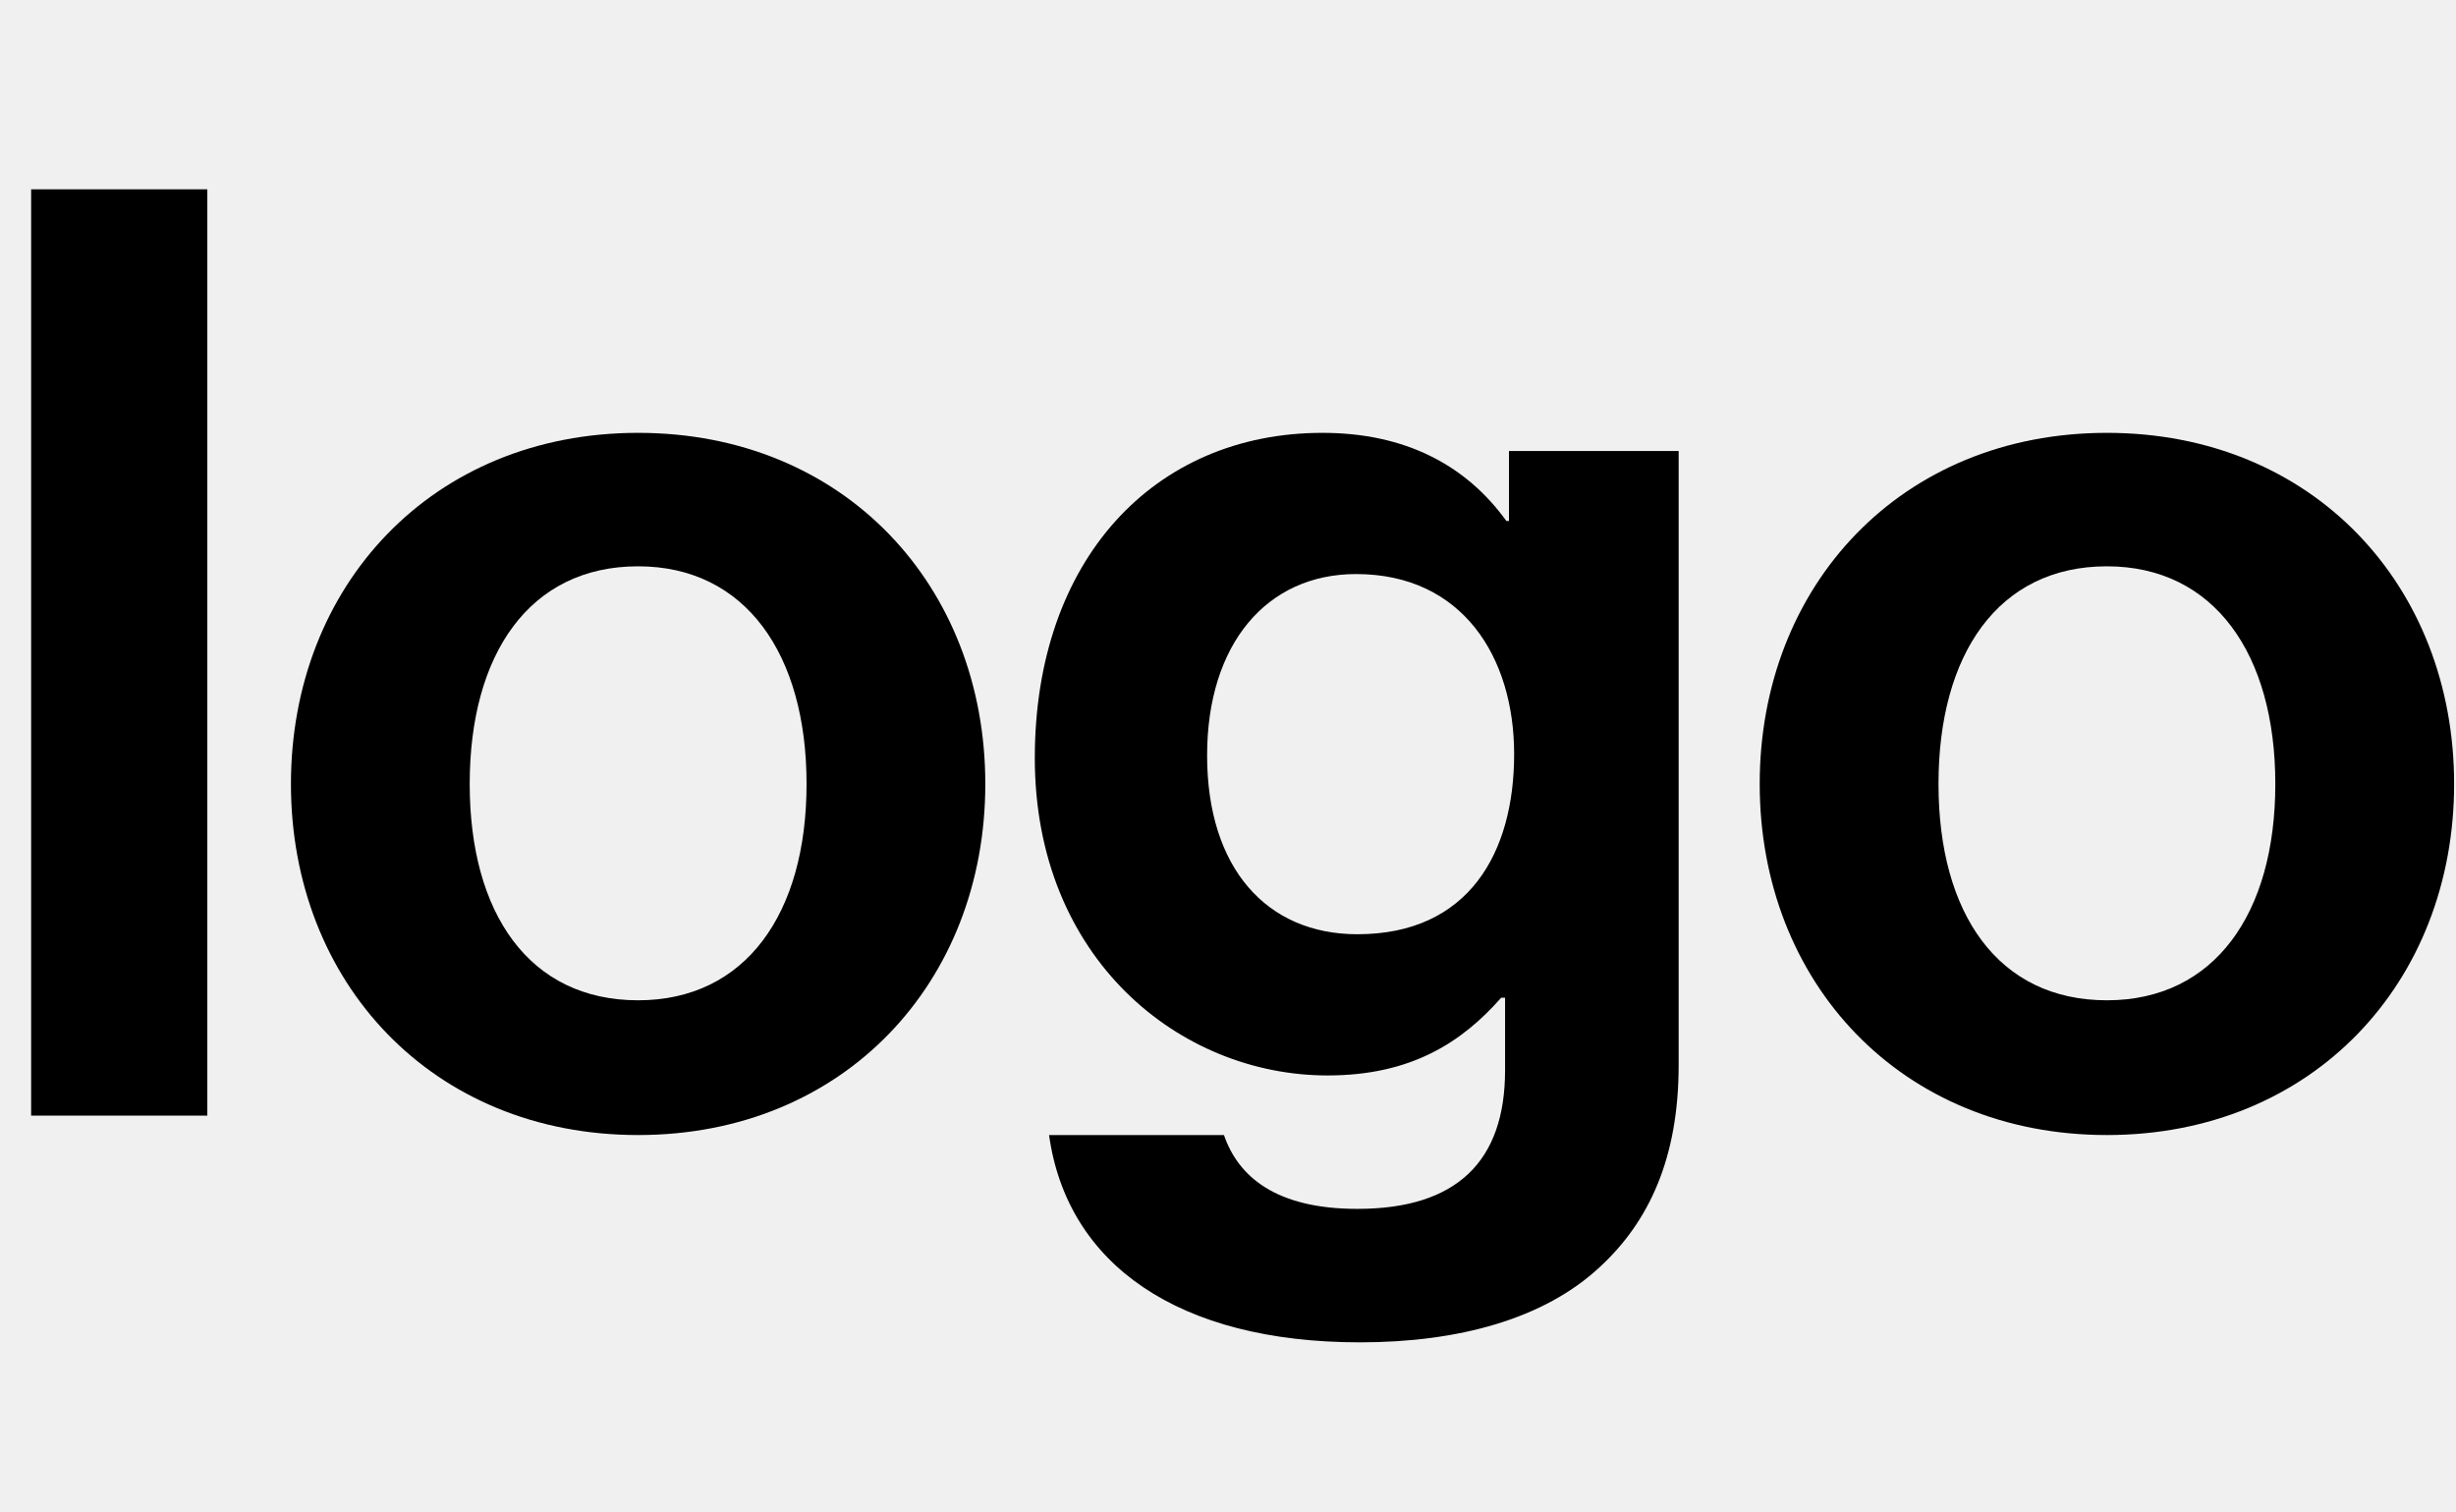
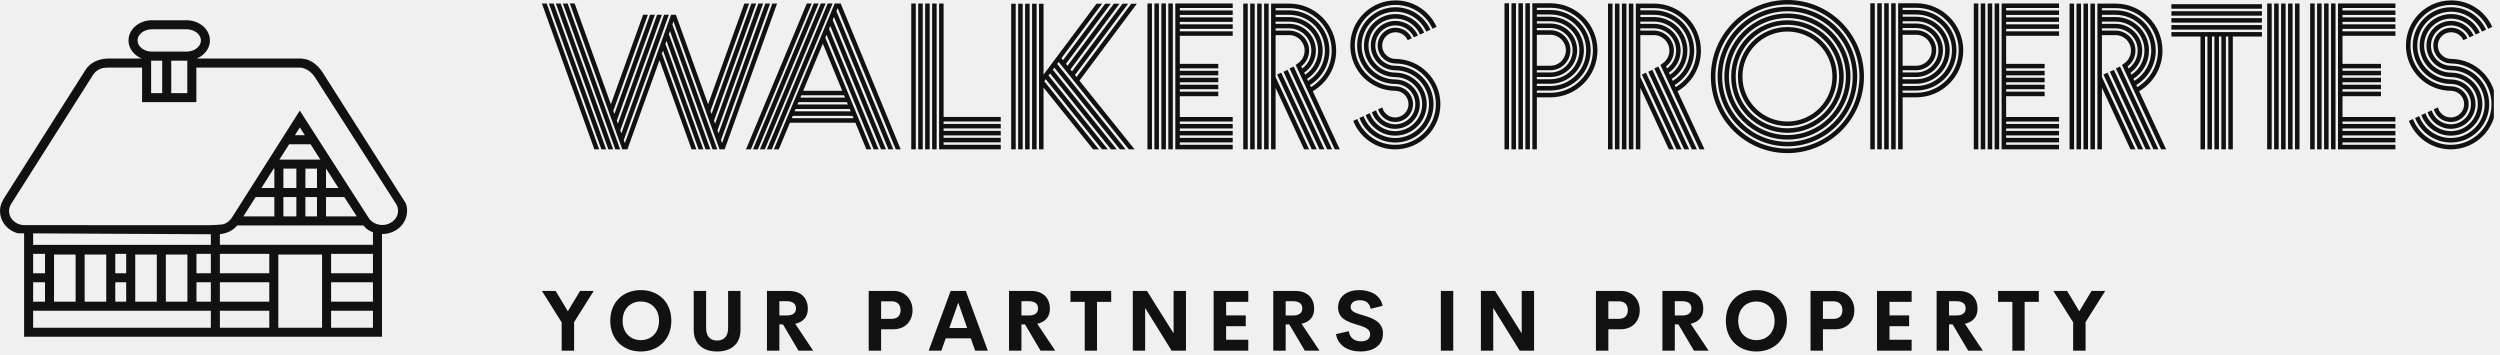
- <svg xmlns="http://www.w3.org/2000/svg" width="65" height="40" viewBox="0 0 65 40" fill="#000">
-   <path d="M0.824 29.524H5.487V5.01H0.824V29.524Z" />
-   <path d="M16.888 30.038C22.34 30.038 26.077 25.992 26.077 20.747C26.077 15.501 22.34 11.455 16.888 11.455C11.437 11.455 7.7 15.501 7.7 20.747C7.7 25.992 11.437 30.038 16.888 30.038ZM16.888 26.472C14.008 26.472 12.431 24.175 12.431 20.747C12.431 17.318 14.008 14.987 16.888 14.987C19.734 14.987 21.346 17.318 21.346 20.747C21.346 24.175 19.734 26.472 16.888 26.472Z" />
-   <path d="M35.993 35.524C38.599 35.524 40.862 34.907 42.336 33.535C43.639 32.335 44.427 30.655 44.427 28.187V11.935H39.936V13.787H39.867C38.804 12.312 37.193 11.455 34.999 11.455C30.542 11.455 27.387 14.815 27.387 20.061C27.387 25.375 31.227 28.461 35.136 28.461C37.364 28.461 38.702 27.57 39.73 26.404H39.833V28.324C39.833 30.724 38.564 31.992 35.924 31.992C33.764 31.992 32.77 31.135 32.393 30.038H27.764C28.244 33.467 31.193 35.524 35.993 35.524ZM35.924 24.724C33.524 24.724 31.947 22.975 31.947 19.992C31.947 17.044 33.524 15.192 35.89 15.192C38.702 15.192 40.073 17.387 40.073 19.958C40.073 22.564 38.873 24.724 35.924 24.724Z" />
-   <path d="M55.761 30.038C61.212 30.038 64.95 25.992 64.95 20.747C64.95 15.501 61.212 11.455 55.761 11.455C50.31 11.455 46.572 15.501 46.572 20.747C46.572 25.992 50.31 30.038 55.761 30.038ZM55.761 26.472C52.881 26.472 51.304 24.175 51.304 20.747C51.304 17.318 52.881 14.987 55.761 14.987C58.607 14.987 60.218 17.318 60.218 20.747C60.218 24.175 58.607 26.472 55.761 26.472Z" />
+ <svg xmlns="http://www.w3.org/2000/svg" width="346" height="49" viewBox="0 0 346 49" fill="none">
+   <g clip-path="url(#clip0_11_24)">
+     <path d="M56.162 28.135C56.162 28.135 44.658 10.049 44.635 9.999C43.894 8.881 43.053 8.42 42.45 8.231C42.45 8.231 41.815 8.104 41.788 8.103C41.654 8.1 41.333 8.094 41.256 8.104H27.223C28.302 7.65 29.054 6.703 29.054 5.598C29.054 4.056 27.6 2.801 25.814 2.801H21.025C19.238 2.801 17.785 4.055 17.785 5.598C17.785 6.702 18.536 7.65 19.615 8.104C18.204 8.104 14.972 8.103 14.925 8.102C14.459 8.112 13.428 8.216 12.57 8.867C12.562 8.873 12.553 8.879 12.545 8.886C12.494 8.925 12.444 8.969 12.395 9.013C12.184 9.205 11.995 9.419 11.843 9.66L0.474 27.568L0.157 28.24C-0.03 28.799 -0.052 29.396 0.102 29.976C0.328 30.832 0.901 31.547 1.717 31.989C1.956 32.117 2.208 32.216 2.472 32.288L3.337 32.291V46.608H29.181H30.432H37.27H45.824H52.867V32.383C52.883 32.383 52.898 32.388 52.915 32.388C53.52 32.388 54.117 32.237 54.642 31.95C55.455 31.505 56.025 30.79 56.247 29.931C56.403 29.328 56.371 28.709 56.162 28.135ZM20.915 8.385C20.953 8.386 20.987 8.395 21.025 8.395H22.448V12.888H20.915V8.385ZM23.7 8.395H25.814C25.851 8.395 25.886 8.386 25.923 8.385V12.888H23.7V8.395ZM19.036 5.598C19.036 4.746 19.928 4.052 21.025 4.052H25.814C26.911 4.052 27.804 4.745 27.804 5.598C27.804 6.45 26.911 7.144 25.814 7.144H23.7H22.448H21.025C19.928 7.144 19.036 6.45 19.036 5.598ZM29.18 32.42V33.886H4.587V32.298L29.18 32.42ZM4.587 35.136H6.227V37.817H4.587V35.136ZM17.465 37.817H15.954V35.136H17.465V37.817ZM4.587 39.068H6.227V41.752H4.587V39.068ZM7.478 35.231H10.464V41.752H7.478V35.231ZM11.715 35.231H14.702V41.752H11.715V35.231ZM15.954 39.068H17.465V41.752H15.954V39.068ZM18.716 35.231H21.701V41.752H18.716V35.231ZM22.952 35.231H25.938V41.752H22.952V35.231ZM27.19 39.068H29.181V41.752H27.19V39.068ZM30.431 39.068H37.269V41.752H30.431V39.068ZM45.824 39.068H51.615V41.752H45.824V39.068ZM45.824 37.817V35.136H51.615V37.817H45.824ZM37.269 37.817H30.431V35.136H37.269V37.817ZM29.18 37.817H27.19V35.136H29.181L29.18 37.817ZM4.587 45.356V43.003H6.227H15.954H17.465H27.19H29.181V45.356H4.587ZM30.431 45.356V43.003H37.269V45.356H30.431ZM38.52 45.356V35.231H44.573V45.357L38.52 45.356ZM45.824 45.356V43.003H51.615V45.356H45.824ZM51.615 33.885H30.431V32.398C31.247 32.337 32.005 32.012 32.575 31.48C32.631 31.423 32.723 31.326 32.83 31.205H37.971H45.121H50.302C50.492 31.418 50.654 31.598 50.654 31.598C50.939 31.832 51.266 32.012 51.615 32.146L51.615 33.885ZM40.017 19.967H42.984C43.387 20.599 43.846 21.321 44.335 22.088H38.671L40.017 19.967ZM40.811 18.716L41.499 17.633C41.499 17.633 41.761 18.046 42.188 18.716H40.811ZM43.87 26.02H42.267V23.338H43.87V26.02ZM41.017 26.02H39.222V23.338H41.017V26.02ZM39.222 27.271H41.017V29.954H39.222V27.271ZM42.267 27.271H43.87V29.954H42.267V27.271ZM45.121 27.271H47.648C48.348 28.362 48.959 29.309 49.38 29.954H45.121V27.271ZM45.121 26.02V23.338H45.133C45.703 24.233 46.288 25.147 46.846 26.02H45.121ZM37.878 23.338H37.971V26.02H36.176L37.878 23.338ZM35.381 27.271H37.971V29.954H33.678C33.713 29.866 33.736 29.834 33.752 29.837L35.381 27.271ZM55.035 29.617C54.901 30.136 54.548 30.574 54.041 30.851C53.7 31.038 53.31 31.137 52.913 31.137C52.141 31.137 51.417 30.763 51.026 30.162L41.493 15.307L32.197 29.953L32.047 30.186C31.833 30.517 31.513 30.777 31.141 30.945C31.127 30.955 31.108 30.963 31.09 30.972C31.09 30.972 31.039 30.995 31.007 31.005C30.996 31.009 30.981 31.01 30.969 31.014C30.673 31.121 28.915 31.171 28.901 31.171L3.429 31.159C3.021 31.159 2.644 31.067 2.312 30.888C1.803 30.614 1.448 30.176 1.311 29.657C1.183 29.174 1.262 28.67 1.534 28.236L12.899 10.33C13.181 9.886 13.647 9.569 14.182 9.427C14.193 9.422 14.251 9.409 14.268 9.407C14.518 9.351 15.426 9.357 15.575 9.356L19.664 9.355V14.139H27.174V9.354C29.883 9.352 40.19 9.344 41.599 9.354C42.042 9.399 42.85 9.634 43.569 10.661L54.83 28.237C55.083 28.659 55.156 29.148 55.035 29.617Z" fill="#111111" />
+     <path d="M75 0.486H75.662L82.925 20.67H82.261L75 0.486ZM75.967 0.486H76.629L83.893 20.67H83.228L75.967 0.486ZM76.934 0.486H77.598L84.859 20.67H84.195L76.934 0.486ZM77.901 0.486H78.563L85.827 20.67H85.163L77.901 0.486ZM106.889 0.486L107.551 0.486L100.289 20.67H99.583L93.209 2.957L93.058 3.379L99.277 20.669H98.616L92.725 4.3L92.574 4.723L98.31 20.669H97.648L92.242 5.644L92.09 6.066L97.343 20.668H96.681L91.758 6.988L91.57 7.514L91.636 7.49L96.376 20.668H95.714L91.275 8.332L86.835 20.668H86.128L78.867 0.484H79.531L84.547 14.432L89.008 2.035H89.67L84.879 15.351L85.031 15.774L89.975 2.036H90.637L85.363 16.697L85.515 17.119L90.943 2.037H91.604L85.847 18.042L85.998 18.464L91.909 2.037H92.571L86.346 19.344L86.311 19.334L86.482 19.809L92.877 2.038H93.541L98.002 14.435L103.02 0.487H103.682L98.331 15.354L98.485 15.776L103.987 0.486H104.649L98.817 16.698L98.969 17.12L104.955 0.485H105.616L99.298 18.041L99.452 18.464L105.922 0.485H106.583L99.797 19.343L99.763 19.332L99.936 19.808L106.889 0.486ZM111.664 0.478H112.342L103.922 20.67H103.244L111.664 0.478ZM112.628 0.478H113.306L104.886 20.67H104.211L112.628 0.478ZM113.596 0.478H114.27L105.851 20.67H105.176L113.596 0.478ZM114.559 0.478H115.237L106.815 20.67H106.14L114.559 0.478ZM123.979 20.67L115.933 1.118L115.761 1.535L123.633 20.67H122.958L115.421 2.348L115.248 2.765L122.615 20.672H121.941L114.908 3.581L114.735 3.996L121.595 20.672H120.92L114.395 4.811L114.223 5.225L120.578 20.669H119.903L118.389 16.982H109.323L107.785 20.669H107.107L115.527 0.478H116.346L124.654 20.669L123.979 20.67ZM118.127 16.358L117.995 16.034H109.716L109.581 16.358H118.127ZM117.738 15.409L117.602 15.085H110.11L109.974 15.409H117.738ZM117.346 14.461L117.211 14.136H110.505L110.369 14.461H117.346ZM116.956 13.512L116.824 13.188H110.902L110.766 13.512H116.956ZM116.566 12.564L113.882 6.042L111.162 12.564H116.566ZM126.744 20.67H126.12V0.486H126.744V20.67ZM127.706 20.67H127.082V0.486H127.706V20.67ZM128.668 20.67H128.043V0.486H128.668V20.67ZM129.632 20.67H129.008V0.486H129.632V20.67ZM138.504 16.812L130.594 16.812V17.152H138.504V17.774H130.594V18.114H138.504V18.738H130.594V19.076H138.504V19.7H130.594V20.04H138.504V20.664H130.594V20.67H129.97V0.486H130.594V16.188H138.504V16.812ZM140.575 20.67H139.95V0.515H140.575V20.67ZM141.539 20.67H140.915V0.515H141.539V20.67ZM142.501 20.67H141.877V0.515H142.501V20.67ZM143.465 20.67H142.841V0.515H143.465V20.67ZM157.342 0.515L149.396 11.161L157.028 20.669H156.229L146.518 8.575L146.308 8.854L155.793 20.669H154.993L145.923 9.372L145.715 9.651L154.557 20.668H153.757L145.327 10.166L145.12 10.448L153.324 20.668H152.524L144.732 10.966L144.525 11.244L152.088 20.668H151.288L144.426 12.118V20.668H143.801V0.513H144.426V10.333L151.756 0.513H152.535L146.902 8.056L147.123 8.33L152.957 0.513H153.735L147.526 8.832L147.744 9.106L154.158 0.514H154.939L148.148 9.608L148.366 9.879L155.361 0.513H156.14L148.77 10.383L148.99 10.657L156.563 0.513H157.341L157.342 0.515ZM159.433 20.672H158.809V0.483H159.433V20.672ZM160.395 20.672H159.771V0.483H160.395V20.672ZM161.36 20.672H160.735V0.483H161.36V20.672ZM162.321 20.672H161.697V0.483H162.321V20.672ZM170.608 1.105L163.285 1.105V1.445H170.608V2.069H163.285V2.407H170.608V3.031H163.285V3.371H170.608V3.995H163.285V4.333H170.608V4.957H163.285V8.836H168.612V9.46H163.285V9.8H168.612V10.422H163.285V10.762H168.612V11.387H163.285V11.724H168.612V12.348H163.285V12.688H168.612V13.313H163.285V16.195H170.608V16.82H163.285V17.157H170.608V17.782H163.285V18.122H170.608V18.743H163.285V19.083H170.608V19.708H163.285V20.045H170.608V20.669H162.661V0.483H170.608V1.105ZM176.754 10.316L177.32 10.056L182.24 20.669H181.552L176.754 10.316ZM177.633 9.926L178.199 9.666L183.3 20.67H182.612L177.633 9.926ZM178.476 9.468L179.044 9.205L184.363 20.669H183.675L178.476 9.468ZM172.689 20.67H172.065V0.497H172.689V20.67ZM173.651 20.67H173.026V0.497H173.651V20.67ZM174.615 20.67H173.991V0.497H174.615V20.67ZM175.577 20.67H174.953V0.497H175.577V20.67ZM181.693 12.625L185.426 20.672H184.738L179.323 8.992L179.642 8.759C180.213 8.357 180.561 7.699 180.561 7C180.561 5.817 179.6 4.858 178.42 4.858H176.542V10.661L181.181 20.669H180.492L176.542 12.146V20.669H175.917V0.496H178.417C182.007 0.496 184.927 3.416 184.927 7.005C184.927 9.325 183.691 11.456 181.693 12.625ZM180.102 9.187L180.235 9.479C181.018 8.902 181.494 7.978 181.494 7C181.494 5.302 180.112 3.924 178.417 3.924H176.539V4.234H178.417C179.942 4.234 181.183 5.475 181.183 7C181.183 7.858 180.779 8.663 180.102 9.187ZM180.503 10.056L180.633 10.343C181.749 9.602 182.429 8.345 182.429 7.001C182.429 4.787 180.63 2.989 178.417 2.989H176.539V3.3H178.417C180.457 3.3 182.118 4.96 182.118 7.001C182.118 8.217 181.504 9.37 180.503 10.056ZM180.901 10.912L181.034 11.196C182.482 10.293 183.369 8.709 183.369 6.998C183.369 4.272 181.148 2.051 178.42 2.051H176.541V2.362H178.42C180.975 2.362 183.056 4.442 183.056 6.998C183.056 8.587 182.235 10.061 180.901 10.912ZM181.297 11.767L181.433 12.057C183.208 10.994 184.305 9.081 184.305 7.006C184.305 3.762 181.664 1.121 178.42 1.121H176.542V1.429H178.42C181.492 1.429 183.992 3.929 183.992 7.001C183.992 8.954 182.963 10.757 181.297 11.767ZM193.137 8.156C196.567 8.183 199.351 10.978 199.351 14.413C199.351 17.862 196.545 20.67 193.094 20.67C190.52 20.67 188.243 19.126 187.287 16.733L187.786 16.501L187.852 16.475C188.705 18.643 190.764 20.045 193.092 20.045C196.198 20.045 198.724 17.519 198.724 14.413C198.724 11.307 196.198 8.781 193.092 8.781V8.773C191.753 8.749 190.669 7.654 190.669 6.307C190.669 4.947 191.777 3.839 193.137 3.839C194.144 3.839 195.01 4.437 195.393 5.303L194.827 5.566C194.542 4.915 193.894 4.463 193.137 4.463C192.122 4.463 191.293 5.292 191.293 6.31C191.293 7.327 192.119 8.156 193.137 8.156ZM190.345 6.309C190.345 7.85 191.599 9.102 193.137 9.104C196.046 9.128 198.403 11.501 198.403 14.413C198.403 17.341 196.02 19.724 193.092 19.724C190.903 19.724 188.937 18.366 188.145 16.334L188.711 16.071C189.401 17.885 191.147 19.099 193.092 19.099C195.677 19.099 197.778 16.998 197.778 14.413C197.778 11.828 195.677 9.726 193.092 9.726V9.724C191.229 9.7 189.72 8.177 189.72 6.31C189.72 4.426 191.253 2.893 193.137 2.893C194.495 2.893 195.703 3.706 196.248 4.907L195.682 5.17C195.241 4.187 194.248 3.517 193.137 3.517C191.596 3.517 190.345 4.768 190.345 6.309ZM197.106 4.511L196.54 4.777C195.943 3.459 194.609 2.574 193.137 2.574C191.075 2.574 189.399 4.251 189.399 6.312C189.399 8.374 191.075 10.05 193.137 10.05C195.52 10.075 197.454 12.019 197.454 14.411C197.454 16.815 195.499 18.773 193.091 18.773C191.274 18.773 189.637 17.617 189.008 15.93L189.576 15.667C190.103 17.137 191.519 18.149 193.091 18.149C195.153 18.149 196.83 16.472 196.83 14.411C196.83 12.349 195.153 10.672 193.091 10.672V10.67C190.708 10.646 188.774 8.701 188.774 6.31C188.774 3.905 190.73 1.947 193.137 1.947C194.853 1.947 196.408 2.978 197.106 4.511ZM197.97 4.112L197.401 4.373C196.647 2.712 194.978 1.623 193.134 1.623C190.549 1.623 188.448 3.725 188.448 6.31C188.448 8.895 190.549 10.996 193.134 10.996V10.999C194.997 11.023 196.506 12.545 196.506 14.413C196.506 16.297 194.973 17.83 193.089 17.83C191.63 17.83 190.339 16.887 189.866 15.534L190.435 15.271C190.804 16.408 191.877 17.205 193.091 17.205C194.632 17.205 195.884 15.954 195.884 14.413C195.884 12.872 194.633 11.621 193.091 11.621C190.182 11.597 187.826 9.224 187.826 6.312C187.826 3.384 190.209 1.001 193.137 1.001C195.225 1.001 197.112 2.234 197.97 4.112ZM193.092 12.566C189.664 12.542 186.88 9.745 186.88 6.312C186.88 2.861 189.686 0.055 193.137 0.055C195.613 0.055 197.807 1.482 198.825 3.716L198.259 3.979C197.343 1.966 195.366 0.68 193.137 0.68C190.031 0.68 187.504 3.206 187.504 6.312C187.504 9.418 190.031 11.944 193.137 11.944V11.947C194.476 11.971 195.56 13.066 195.56 14.413C195.56 15.773 194.455 16.881 193.092 16.881C191.978 16.881 191.041 16.15 190.732 15.133L191.304 14.867C191.506 15.672 192.228 16.256 193.092 16.256C194.109 16.256 194.938 15.43 194.938 14.413C194.938 13.395 194.109 12.566 193.092 12.566ZM208.846 20.67H208.222V0.451H208.846V20.67ZM209.811 20.67H209.186V0.451H209.811V20.67ZM210.773 20.67H210.148V0.451H210.773V20.67ZM211.737 20.67H211.113V0.451H211.737V20.67ZM214.577 0.451C218.167 0.451 221.084 3.371 221.089 6.96C221.089 10.55 218.169 13.47 214.58 13.47H212.701V20.67H212.077V0.451L214.577 0.451ZM212.699 4.814V9.096H214.577C215.757 9.096 216.719 8.137 216.719 6.955C216.719 5.773 215.757 4.814 214.577 4.814H212.699ZM212.699 9.718L212.699 10.032H214.577C216.272 10.032 217.654 8.653 217.654 6.955C217.654 5.257 216.275 3.878 214.577 3.878H212.699V4.187H214.577C216.102 4.187 217.343 5.427 217.343 6.952C217.343 8.477 216.102 9.718 214.577 9.718L212.699 9.718ZM212.699 10.657V10.967H214.577C216.79 10.967 218.589 9.169 218.589 6.956C218.589 4.743 216.79 2.944 214.577 2.944H212.699V3.255H214.577C216.618 3.255 218.278 4.915 218.278 6.956C218.278 8.996 216.618 10.657 214.577 10.657L212.699 10.657ZM212.699 11.592V11.902H214.577C217.306 11.902 219.527 9.684 219.527 6.955C219.527 4.227 217.306 2.006 214.577 2.006H212.699V2.319H214.577C217.133 2.319 219.213 4.399 219.213 6.955C219.213 9.511 217.133 11.591 214.577 11.591L212.699 11.592ZM214.577 12.846C217.821 12.846 220.462 10.205 220.462 6.961C220.462 3.717 217.821 1.076 214.577 1.076H212.699V1.384H214.577C217.651 1.384 220.151 3.884 220.151 6.956C220.151 10.027 217.651 12.527 214.577 12.527H212.699V12.846L214.577 12.846ZM227.236 10.316L227.801 10.056L232.722 20.669H232.034L227.236 10.316ZM228.115 9.926L228.681 9.666L233.782 20.67H233.094L228.115 9.926ZM228.957 9.468L229.526 9.205L234.845 20.669H234.157L228.957 9.468ZM223.171 20.67H222.546V0.497H223.171V20.67ZM224.132 20.67H223.508V0.497H224.132V20.67ZM225.097 20.67H224.473V0.497H225.097V20.67ZM226.059 20.67H225.434V0.497H226.059V20.67ZM232.175 12.625L235.908 20.672H235.22L229.805 8.992L230.124 8.759C230.695 8.357 231.043 7.699 231.043 7C231.043 5.817 230.081 4.858 228.902 4.858H227.023V10.661L231.662 20.669H230.974L227.023 12.146V20.669H226.399V0.496H228.899C232.489 0.496 235.408 3.416 235.408 7.005C235.408 9.325 234.173 11.456 232.175 12.625ZM230.584 9.187L230.716 9.479C231.5 8.902 231.976 7.978 231.976 7C231.976 5.302 230.594 3.924 228.899 3.924H227.021V4.234H228.899C230.424 4.234 231.665 5.475 231.665 7C231.665 7.858 231.261 8.663 230.584 9.187ZM230.984 10.056L231.114 10.343C232.23 9.602 232.91 8.345 232.91 7.001C232.91 4.787 231.112 2.989 228.899 2.989H227.02V3.3H228.899C230.939 3.3 232.6 4.96 232.6 7.001C232.6 8.217 231.986 9.37 230.984 10.056ZM231.383 10.912L231.516 11.196C232.964 10.293 233.851 8.709 233.851 6.998C233.851 4.272 231.63 2.051 228.901 2.051H227.023V2.362H228.901C231.457 2.362 233.537 4.442 233.537 6.998C233.537 8.587 232.717 10.061 231.383 10.912ZM231.779 11.767L231.915 12.057C233.689 10.994 234.787 9.081 234.787 7.006C234.787 3.762 232.146 1.121 228.902 1.121H227.023V1.429H228.902C231.973 1.429 234.473 3.929 234.473 7.001C234.473 8.954 233.445 10.757 231.779 11.767ZM247.379 0C253.222 0 257.974 4.75 257.974 10.595C257.974 16.438 253.221 21.191 247.379 21.191C241.537 21.191 236.784 16.438 236.784 10.595C236.784 4.753 241.537 0 247.379 0ZM247.379 20.564C252.876 20.564 257.35 16.09 257.35 10.593C257.35 5.096 252.876 0.622 247.379 0.622C241.883 0.622 237.409 5.094 237.409 10.593C237.409 16.092 241.883 20.564 247.379 20.564ZM247.379 0.935C252.706 0.935 257.039 5.268 257.037 10.592C257.037 15.917 252.703 20.25 247.379 20.25C242.055 20.25 237.722 15.919 237.722 10.592C237.722 5.268 242.052 0.935 247.379 0.935ZM247.379 19.628C252.361 19.628 256.415 15.574 256.413 10.595C256.413 5.61 252.361 1.559 247.379 1.559C242.397 1.559 238.344 5.613 238.344 10.595C238.344 15.576 242.398 19.628 247.379 19.628ZM247.379 1.87C252.191 1.87 256.102 5.783 256.102 10.592C256.102 15.401 252.188 19.315 247.379 19.315C242.57 19.315 238.657 15.401 238.657 10.592C238.657 5.783 242.57 1.87 247.379 1.87ZM247.379 18.69C251.845 18.69 255.477 15.059 255.477 10.593C255.477 6.127 251.845 2.495 247.379 2.495C242.913 2.495 239.281 6.127 239.281 10.593C239.281 15.059 242.913 18.69 247.379 18.69ZM247.379 2.806C251.673 2.806 255.167 6.3 255.167 10.593C255.167 14.887 251.673 18.381 247.379 18.381C243.086 18.381 239.592 14.887 239.592 10.593C239.592 6.3 243.086 2.806 247.379 2.806ZM247.379 17.755C251.33 17.755 254.542 14.543 254.542 10.592C254.542 6.642 251.33 3.43 247.379 3.43C243.429 3.43 240.217 6.642 240.217 10.592C240.217 14.543 243.429 17.755 247.379 17.755ZM247.379 3.743C251.157 3.743 254.231 6.814 254.229 10.592C254.229 14.368 251.157 17.442 247.379 17.442C243.601 17.442 240.527 14.37 240.527 10.592C240.527 6.817 243.601 3.743 247.379 3.743ZM247.379 16.82C250.814 16.82 253.607 14.028 253.607 10.592C253.607 7.157 250.812 4.365 247.379 4.365C243.947 4.365 241.152 7.157 241.152 10.592C241.152 14.028 243.947 16.82 247.379 16.82ZM259.472 20.67H258.848V0.451H259.472V20.67ZM260.437 20.67H259.813V0.451H260.437V20.67ZM261.399 20.67H260.774V0.451H261.399V20.67ZM262.363 20.67H261.739V0.451H262.363V20.67ZM265.203 0.451C268.793 0.451 271.71 3.371 271.715 6.96C271.715 10.55 268.795 13.47 265.206 13.47H263.328V20.67H262.703V0.451L265.203 0.451ZM263.325 4.814V9.096H265.203C266.383 9.096 267.345 8.137 267.345 6.955C267.345 5.773 266.383 4.814 265.203 4.814H263.325ZM263.325 9.718L263.325 10.032H265.203C266.898 10.032 268.28 8.653 268.28 6.955C268.28 5.257 266.901 3.878 265.203 3.878H263.325V4.187H265.203C266.728 4.187 267.969 5.427 267.969 6.952C267.969 8.477 266.728 9.718 265.203 9.718L263.325 9.718ZM263.325 10.657V10.967H265.203C267.417 10.967 269.215 9.169 269.215 6.956C269.215 4.743 267.416 2.944 265.203 2.944H263.325V3.255H265.203C267.244 3.255 268.904 4.915 268.904 6.956C268.904 8.996 267.244 10.657 265.203 10.657L263.325 10.657ZM263.325 11.592V11.902H265.203C267.932 11.902 270.153 9.684 270.153 6.955C270.153 4.227 267.932 2.006 265.203 2.006H263.325V2.319H265.203C267.759 2.319 269.839 4.399 269.839 6.955C269.839 9.511 267.759 11.591 265.203 11.591L263.325 11.592ZM265.203 12.846C268.447 12.846 271.088 10.205 271.088 6.961C271.088 3.717 268.447 1.076 265.203 1.076H263.325V1.384H265.203C268.277 1.384 270.777 3.884 270.777 6.956C270.777 10.027 268.277 12.527 265.203 12.527H263.325V12.846L265.203 12.846ZM273.797 20.672H273.172V0.483H273.797V20.672ZM274.759 20.672H274.134V0.483H274.759V20.672ZM275.723 20.672H275.099V0.483H275.723V20.672ZM276.685 20.672H276.06V0.483H276.685V20.672ZM284.971 1.105L277.649 1.105V1.445H284.971V2.069H277.649V2.407H284.971V3.031H277.649V3.371H284.971V3.995H277.649V4.333H284.971V4.957H277.649V8.836H282.976V9.46H277.649V9.8H282.976V10.422H277.649V10.762H282.976V11.387H277.649V11.724H282.976V12.348H277.649V12.688H282.976V13.313H277.649V16.195H284.971V16.82H277.649V17.157H284.971V17.782H277.649V18.122H284.971V18.743H277.649V19.083H284.971V19.708H277.649V20.045H284.971V20.669H277.025V0.483H284.971V1.105ZM291.117 10.316L291.683 10.056L296.604 20.669H295.916L291.117 10.316ZM291.997 9.926L292.563 9.666L297.664 20.67H296.976L291.997 9.926ZM292.839 9.468L293.408 9.205L298.727 20.669H298.039L292.839 9.468ZM287.053 20.67H286.428V0.497H287.053V20.67ZM288.014 20.67H287.39V0.497H288.014V20.67ZM288.979 20.67H288.354V0.497H288.979V20.67ZM289.941 20.67H289.316V0.497H289.941V20.67ZM296.057 12.625L299.79 20.672H299.102L293.687 8.992L294.006 8.759C294.577 8.357 294.925 7.699 294.925 7C294.925 5.817 293.963 4.858 292.784 4.858H290.905V10.661L295.544 20.669H294.856L290.905 12.146V20.669H290.281V0.496H292.781C296.37 0.496 299.29 3.416 299.29 7.005C299.29 9.325 298.055 11.456 296.057 12.625ZM294.465 9.187L294.598 9.479C295.382 8.902 295.858 7.978 295.858 7C295.858 5.302 294.476 3.924 292.781 3.924H290.903V4.234H292.781C294.306 4.234 295.547 5.475 295.547 7C295.547 7.858 295.143 8.663 294.465 9.187ZM294.866 10.056L294.996 10.343C296.112 9.602 296.792 8.345 296.792 7.001C296.792 4.787 294.994 2.989 292.781 2.989H290.902V3.3H292.781C294.821 3.3 296.482 4.96 296.482 7.001C296.482 8.217 295.868 9.37 294.866 10.056ZM295.265 10.912L295.398 11.196C296.845 10.293 297.733 8.709 297.733 6.998C297.733 4.272 295.512 2.051 292.783 2.051H290.905V2.362H292.783C295.339 2.362 297.419 4.442 297.419 6.998C297.419 8.587 296.598 10.061 295.265 10.912ZM295.661 11.767L295.797 12.057C297.571 10.994 298.669 9.081 298.669 7.006C298.669 3.762 296.028 1.121 292.784 1.121H290.905V1.429H292.784C295.855 1.429 298.355 3.929 298.355 7.001C298.355 8.954 297.327 10.757 295.661 11.767ZM313.048 1.206H300.521V0.581H313.048V1.206ZM313.048 2.17H300.521V1.546H313.048V2.17ZM313.048 3.132H300.521V2.508H313.048V3.132ZM313.048 4.097H300.521V3.472H313.048V4.097ZM300.521 5.058V4.434H313.051V5.058H309.023V20.67H308.401V5.058H308.061V20.67H307.437V5.058H307.1V20.67H306.475V5.058H306.135V20.67H305.511V5.058H305.173V20.67H304.549V5.058H300.521ZM314.402 20.67H313.777V0.486H314.402V20.67ZM315.366 20.67H314.742V0.486H315.366V20.67ZM316.328 20.67H315.704V0.486H316.328V20.67ZM317.292 20.67H316.668V0.486H317.292V20.67ZM318.254 20.67H317.63V0.486H318.254V20.67ZM320.351 20.672H319.727V0.483H320.351V20.672ZM321.313 20.672H320.688V0.483H321.313V20.672ZM322.277 20.672H321.653V0.483H322.277V20.672ZM323.239 20.672H322.614V0.483H323.239V20.672ZM331.525 1.105L324.203 1.105V1.445H331.525V2.069H324.203V2.407H331.525V3.031H324.203V3.371H331.525V3.995H324.203V4.333H331.525V4.957H324.203V8.836H329.53V9.46H324.203V9.8H329.53V10.422H324.203V10.762H329.53V11.387H324.203V11.724H329.53V12.348H324.203V12.688H329.53V13.313H324.203V16.195H331.525V16.82H324.203V17.157H331.525V17.782H324.203V18.122H331.525V18.743H324.203V19.083H331.525V19.708H324.203V20.045H331.525V20.669H323.579V0.483H331.525V1.105ZM339.239 8.156C342.669 8.183 345.453 10.978 345.453 14.413C345.453 17.862 342.648 20.67 339.197 20.67C336.622 20.67 334.345 19.126 333.389 16.733L333.888 16.501L333.955 16.475C334.808 18.643 336.867 20.045 339.194 20.045C342.3 20.045 344.827 17.519 344.827 14.413C344.827 11.307 342.3 8.781 339.194 8.781V8.773C337.855 8.749 336.771 7.654 336.771 6.307C336.771 4.947 337.879 3.839 339.239 3.839C340.246 3.839 341.112 4.437 341.495 5.303L340.929 5.566C340.645 4.915 339.997 4.463 339.239 4.463C338.224 4.463 337.395 5.292 337.395 6.31C337.395 7.327 338.221 8.156 339.239 8.156ZM336.447 6.309C336.447 7.85 337.701 9.102 339.239 9.104C342.149 9.128 344.505 11.501 344.505 14.413C344.505 17.341 342.122 19.724 339.194 19.724C337.005 19.724 335.039 18.366 334.247 16.334L334.813 16.071C335.504 17.885 337.249 19.099 339.194 19.099C341.779 19.099 343.881 16.998 343.881 14.413C343.881 11.828 341.779 9.726 339.194 9.726V9.724C337.332 9.7 335.823 8.177 335.823 6.31C335.823 4.426 337.356 2.893 339.239 2.893C340.597 2.893 341.806 3.706 342.351 4.907L341.785 5.17C341.344 4.187 340.35 3.517 339.239 3.517C337.698 3.517 336.447 4.768 336.447 6.309ZM343.209 4.511L342.643 4.777C342.045 3.459 340.711 2.574 339.239 2.574C337.177 2.574 335.501 4.251 335.501 6.312C335.501 8.374 337.177 10.05 339.239 10.05C341.622 10.075 343.556 12.019 343.556 14.411C343.556 16.815 341.601 18.773 339.194 18.773C337.377 18.773 335.74 17.617 335.11 15.93L335.679 15.667C336.205 17.137 337.621 18.149 339.194 18.149C341.255 18.149 342.932 16.472 342.932 14.411C342.932 12.349 341.255 10.672 339.194 10.672V10.67C336.811 10.646 334.877 8.701 334.877 6.31C334.877 3.905 336.832 1.947 339.239 1.947C340.955 1.947 342.51 2.978 343.209 4.511ZM344.072 4.112L343.503 4.373C342.749 2.712 341.08 1.623 339.236 1.623C336.651 1.623 334.55 3.725 334.55 6.31C334.55 8.895 336.651 10.996 339.236 10.996V10.999C341.099 11.023 342.608 12.545 342.608 14.413C342.608 16.297 341.075 17.83 339.191 17.83C337.733 17.83 336.441 16.887 335.968 15.534L336.537 15.271C336.906 16.408 337.98 17.205 339.194 17.205C340.735 17.205 341.986 15.954 341.986 14.413C341.986 12.872 340.735 11.621 339.194 11.621C336.284 11.597 333.928 9.224 333.928 6.312C333.928 3.384 336.311 1.001 339.239 1.001C341.327 1.001 343.214 2.234 344.072 4.112ZM339.194 12.566C335.767 12.542 332.982 9.745 332.982 6.312C332.982 2.861 335.788 0.055 339.239 0.055C341.715 0.055 343.91 1.482 344.927 3.716L344.362 3.979C343.445 1.966 341.468 0.68 339.239 0.68C336.133 0.68 333.607 3.206 333.607 6.312C333.607 9.418 336.133 11.944 339.239 11.944V11.947C340.578 11.971 341.662 13.066 341.662 14.413C341.662 15.773 340.557 16.881 339.194 16.881C338.081 16.881 337.143 16.15 336.835 15.133L337.406 14.867C337.608 15.672 338.33 16.256 339.194 16.256C340.212 16.256 341.04 15.43 341.04 14.413C341.04 13.395 340.212 12.566 339.194 12.566Z" fill="#111111" />
+     <path d="M82.175 40.264L79.457 44.573V48.532H77.735V44.613L75 40.264H76.9L78.588 43.079L80.281 40.264L82.175 40.264ZM88.689 48.646C86.258 48.646 84.461 46.987 84.461 44.395C84.461 41.797 86.258 40.149 88.689 40.149C91.115 40.149 92.912 41.797 92.912 44.395C92.912 46.987 91.115 48.646 88.689 48.646ZM88.689 47.073C90.114 47.073 91.207 46.072 91.207 44.395C91.207 42.724 90.114 41.729 88.689 41.729C87.265 41.729 86.172 42.724 86.172 44.395C86.172 46.072 87.265 47.073 88.689 47.073ZM99.243 48.646C97.429 48.646 96.01 47.719 96.01 45.637V40.264H97.727V45.402C97.727 46.661 98.396 47.13 99.243 47.13C100.096 47.13 100.771 46.655 100.771 45.402V40.264H102.487V45.637C102.487 47.719 101.063 48.646 99.243 48.646ZM110.512 48.532L108.361 44.893H107.863V48.532H106.146V40.264H109.145C111.016 40.264 111.805 41.368 111.805 42.736C111.805 43.846 111.176 44.567 110.054 44.807L112.543 48.532L110.512 48.532ZM107.863 41.688V43.662H108.876C109.791 43.662 110.163 43.273 110.163 42.678C110.163 42.089 109.791 41.688 108.876 41.688L107.863 41.688ZM123.667 40.264C125.286 40.264 126.293 41.466 126.293 42.936C126.293 44.441 125.286 45.568 123.667 45.568H121.944V48.532H120.228V40.264L123.667 40.264ZM123.38 44.132C124.239 44.132 124.639 43.657 124.639 42.913C124.639 42.198 124.239 41.7 123.38 41.7H121.944V44.132H123.38ZM134.959 48.532L134.358 46.827H130.885L130.284 48.532H128.528L131.571 40.264H133.671L136.715 48.532H134.959ZM131.388 45.391H133.854L132.624 41.883L131.388 45.391ZM144.013 48.532L141.862 44.893H141.364V48.532H139.647V40.264H142.646C144.517 40.264 145.306 41.368 145.306 42.736C145.306 43.846 144.677 44.567 143.555 44.807L146.044 48.532L144.013 48.532ZM141.364 41.688V43.662H142.377C143.292 43.662 143.664 43.273 143.664 42.678C143.664 42.089 143.292 41.688 142.377 41.688L141.364 41.688ZM153.789 40.264V41.775H151.826V48.532H150.127V41.775H148.153V40.264H153.789ZM162.426 40.264H164.137V48.532H162.151L158.489 42.621V48.532H156.778V40.264H158.741L162.426 46.14V40.264ZM172.762 41.775H169.695V43.651H172.413V45.145H169.695V47.016H172.762V48.532H167.967V40.264H172.762V41.775ZM180.587 48.532L178.435 44.893H177.937V48.532H176.221V40.264H179.219C181.09 40.264 181.88 41.368 181.88 42.736C181.88 43.846 181.25 44.567 180.129 44.807L182.618 48.532L180.587 48.532ZM177.937 41.688V43.662H178.95C179.866 43.662 180.238 43.273 180.238 42.678C180.238 42.089 179.866 41.688 178.95 41.688L177.937 41.688ZM188.314 48.646C186.54 48.646 185.155 47.794 184.904 46.243L186.677 45.837C186.792 46.764 187.473 47.244 188.383 47.244C189.081 47.244 189.636 46.935 189.63 46.237C189.624 45.459 188.709 45.213 187.702 44.904C186.489 44.526 185.19 44.08 185.19 42.558C185.19 41.019 186.449 40.149 188.108 40.149C189.561 40.149 191.026 40.739 191.358 42.324L189.699 42.736C189.544 41.912 188.989 41.551 188.211 41.551C187.519 41.551 186.929 41.837 186.929 42.518C186.929 43.153 187.742 43.365 188.68 43.645C189.927 44.023 191.404 44.504 191.404 46.151C191.404 47.908 189.933 48.646 188.314 48.646ZM199.414 48.532V40.264H201.131V48.532H199.414ZM210.603 40.264H212.314V48.532H210.328L206.666 42.621V48.532H204.956V40.264H206.918L210.603 46.14V40.264ZM224.318 40.264C225.937 40.264 226.944 41.466 226.944 42.936C226.944 44.441 225.937 45.568 224.318 45.568H222.596V48.532H220.879V40.264L224.318 40.264ZM224.032 44.132C224.89 44.132 225.291 43.657 225.291 42.913C225.291 42.198 224.89 41.7 224.032 41.7H222.596V44.132H224.032ZM234.443 48.532L232.291 44.893H231.793V48.532H230.077V40.264H233.075C234.946 40.264 235.736 41.368 235.736 42.736C235.736 43.846 235.106 44.567 233.985 44.807L236.474 48.532L234.443 48.532ZM231.794 41.688V43.662H232.806C233.722 43.662 234.094 43.273 234.094 42.678C234.094 42.089 233.722 41.688 232.806 41.688L231.794 41.688ZM243.085 48.646C240.654 48.646 238.857 46.987 238.857 44.395C238.857 41.797 240.654 40.149 243.085 40.149C245.511 40.149 247.308 41.797 247.308 44.395C247.308 46.987 245.511 48.646 243.085 48.646ZM243.085 47.073C244.51 47.073 245.603 46.072 245.603 44.395C245.603 42.724 244.51 41.729 243.085 41.729C241.661 41.729 240.568 42.724 240.568 44.395C240.568 46.072 241.661 47.073 243.085 47.073ZM254.017 40.264C255.636 40.264 256.643 41.466 256.643 42.936C256.643 44.441 255.636 45.568 254.017 45.568H252.295V48.532H250.578V40.264L254.017 40.264ZM253.731 44.132C254.589 44.132 254.989 43.657 254.989 42.913C254.989 42.198 254.589 41.7 253.731 41.7H252.295V44.132H253.731ZM264.571 41.775H261.504V43.651H264.222V45.145H261.504V47.016H264.571V48.532H259.776V40.264H264.571V41.775ZM272.395 48.532L270.244 44.893H269.746V48.532H268.029V40.264H271.028C272.899 40.264 273.688 41.368 273.688 42.736C273.688 43.846 273.059 44.567 271.937 44.807L274.426 48.532L272.395 48.532ZM269.746 41.688V43.662H270.759C271.674 43.662 272.046 43.273 272.046 42.678C272.046 42.089 271.674 41.688 270.759 41.688L269.746 41.688ZM282.171 40.264V41.775H280.208V48.532H278.509V41.775H276.535V40.264H282.171ZM291.363 40.264L288.645 44.573V48.532H286.923V44.613L284.188 40.264H286.087L287.775 43.079L289.469 40.264L291.363 40.264Z" fill="#111111" />
+   </g>
+   <defs>
+     <clipPath id="clip0_11_24">
+       <rect width="345.15" height="48.646" fill="white" />
+     </clipPath>
+   </defs>
</svg>
